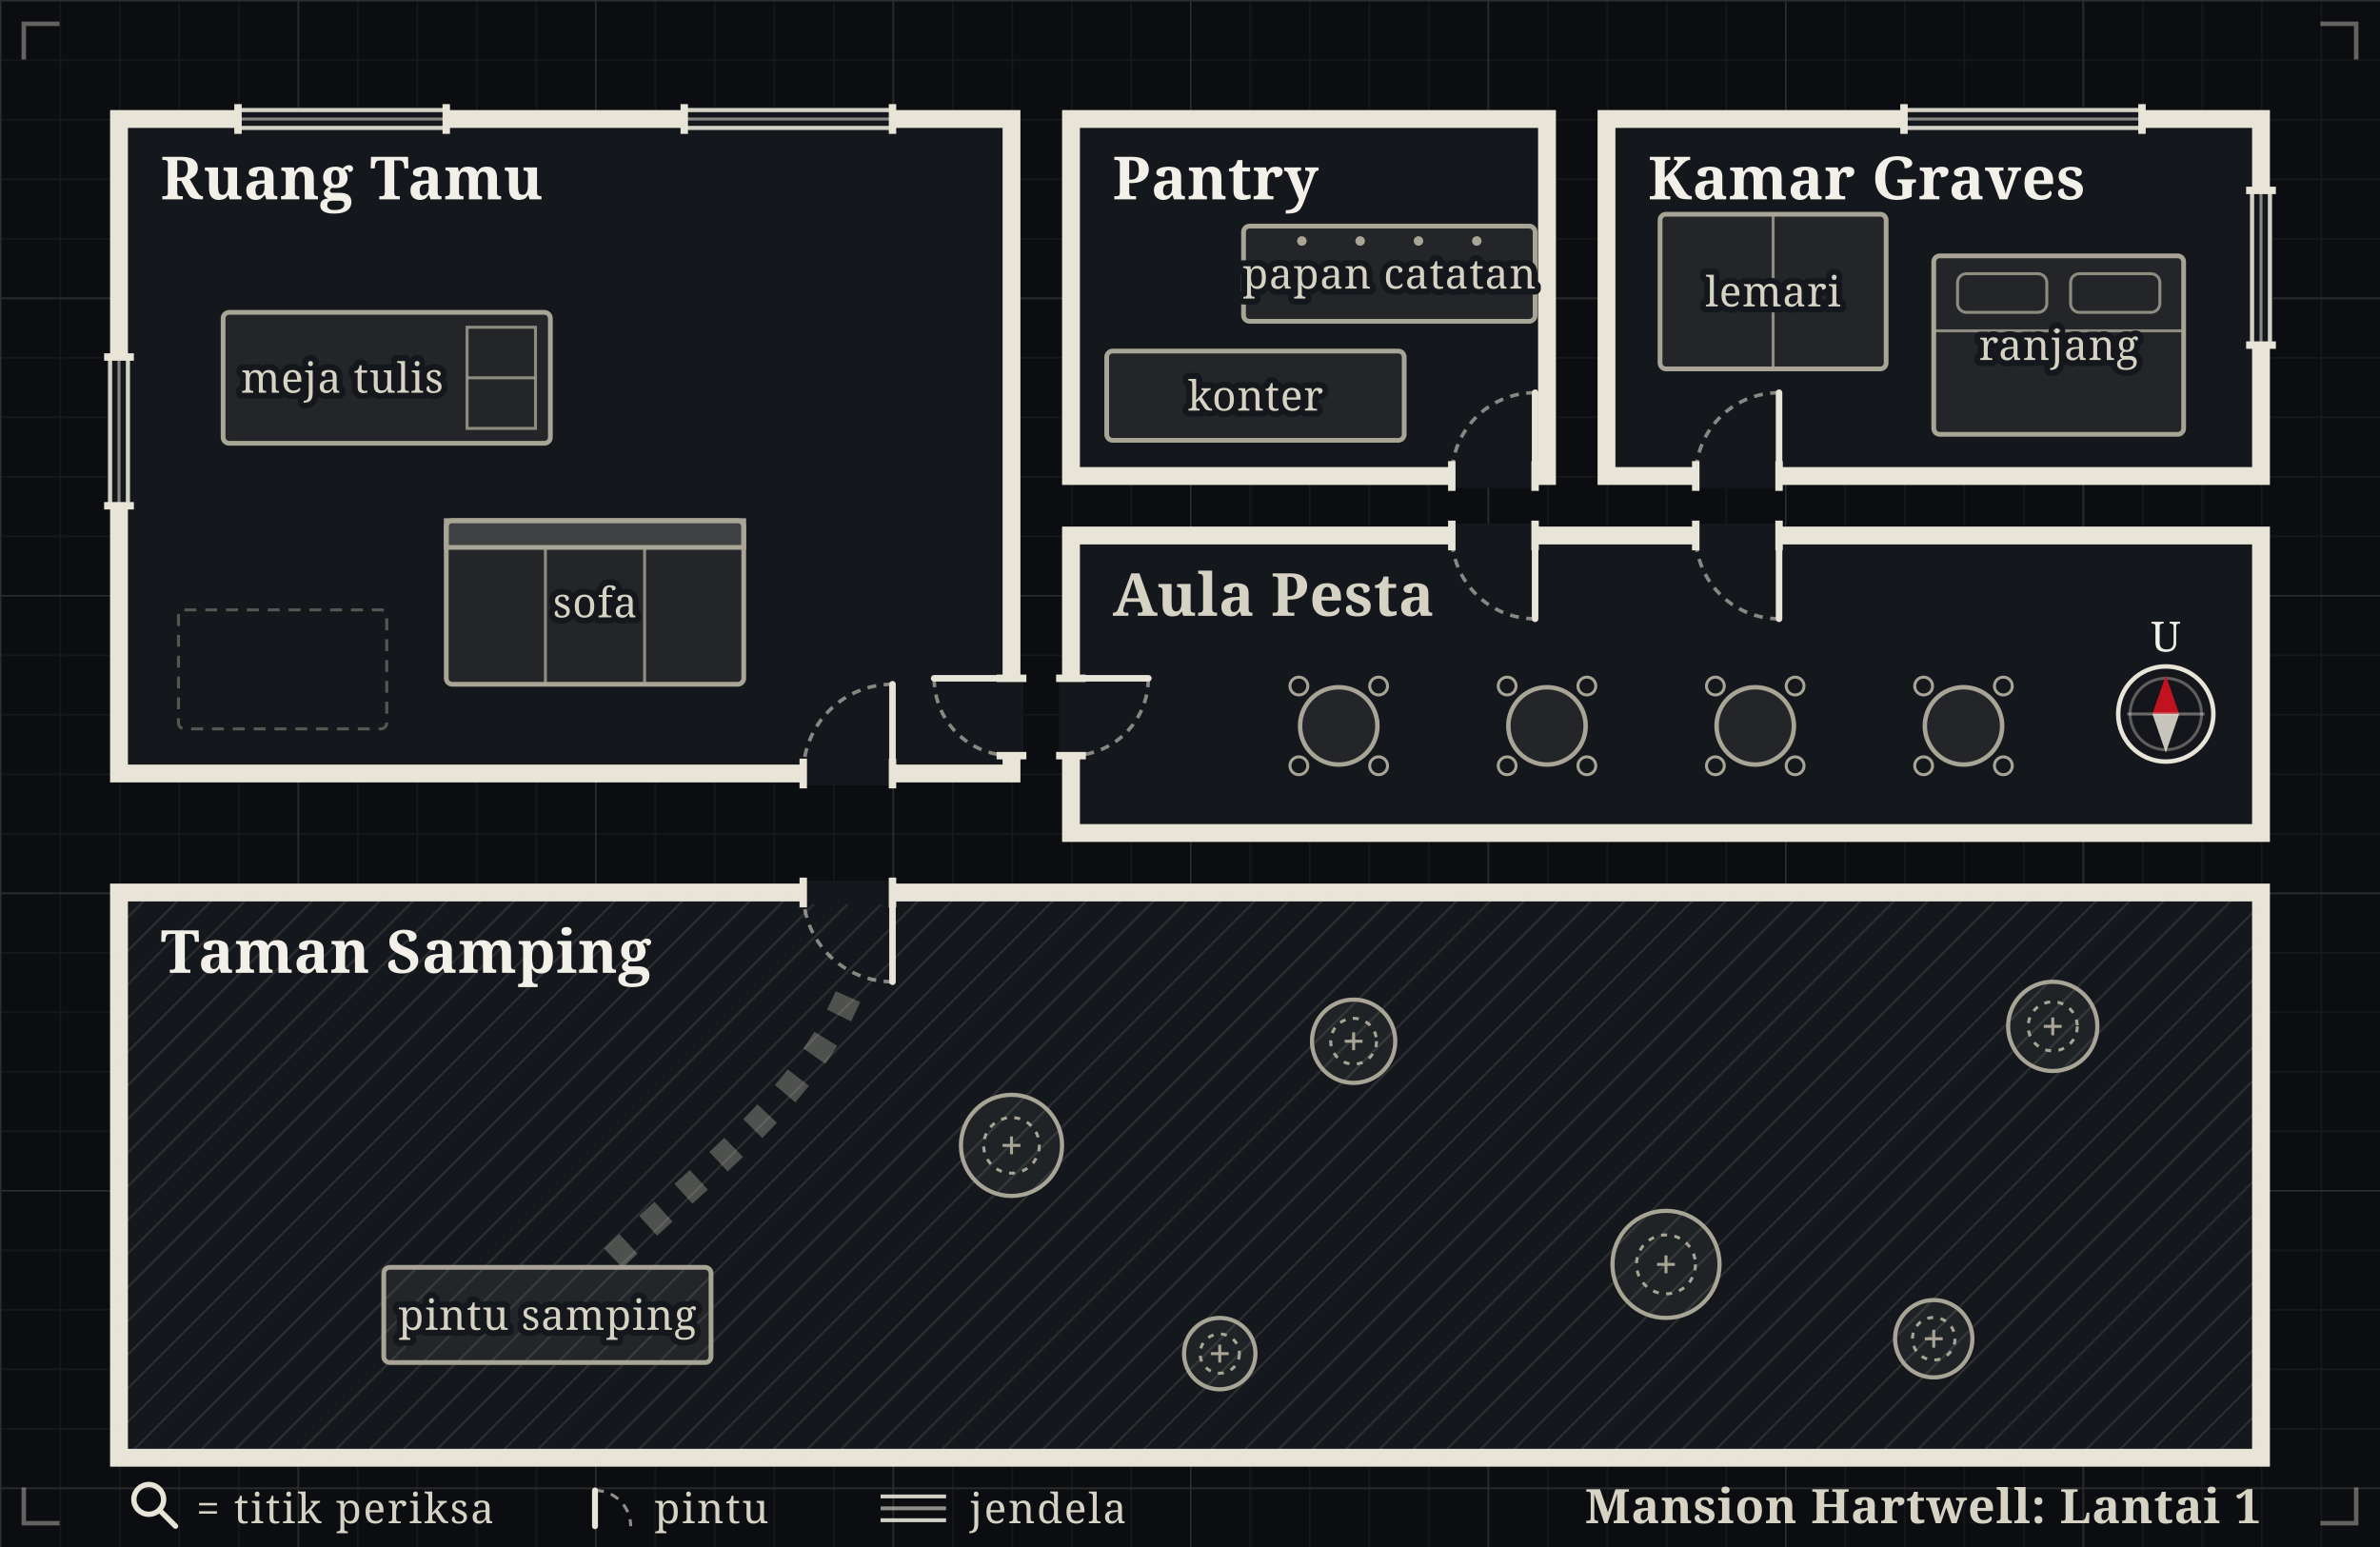
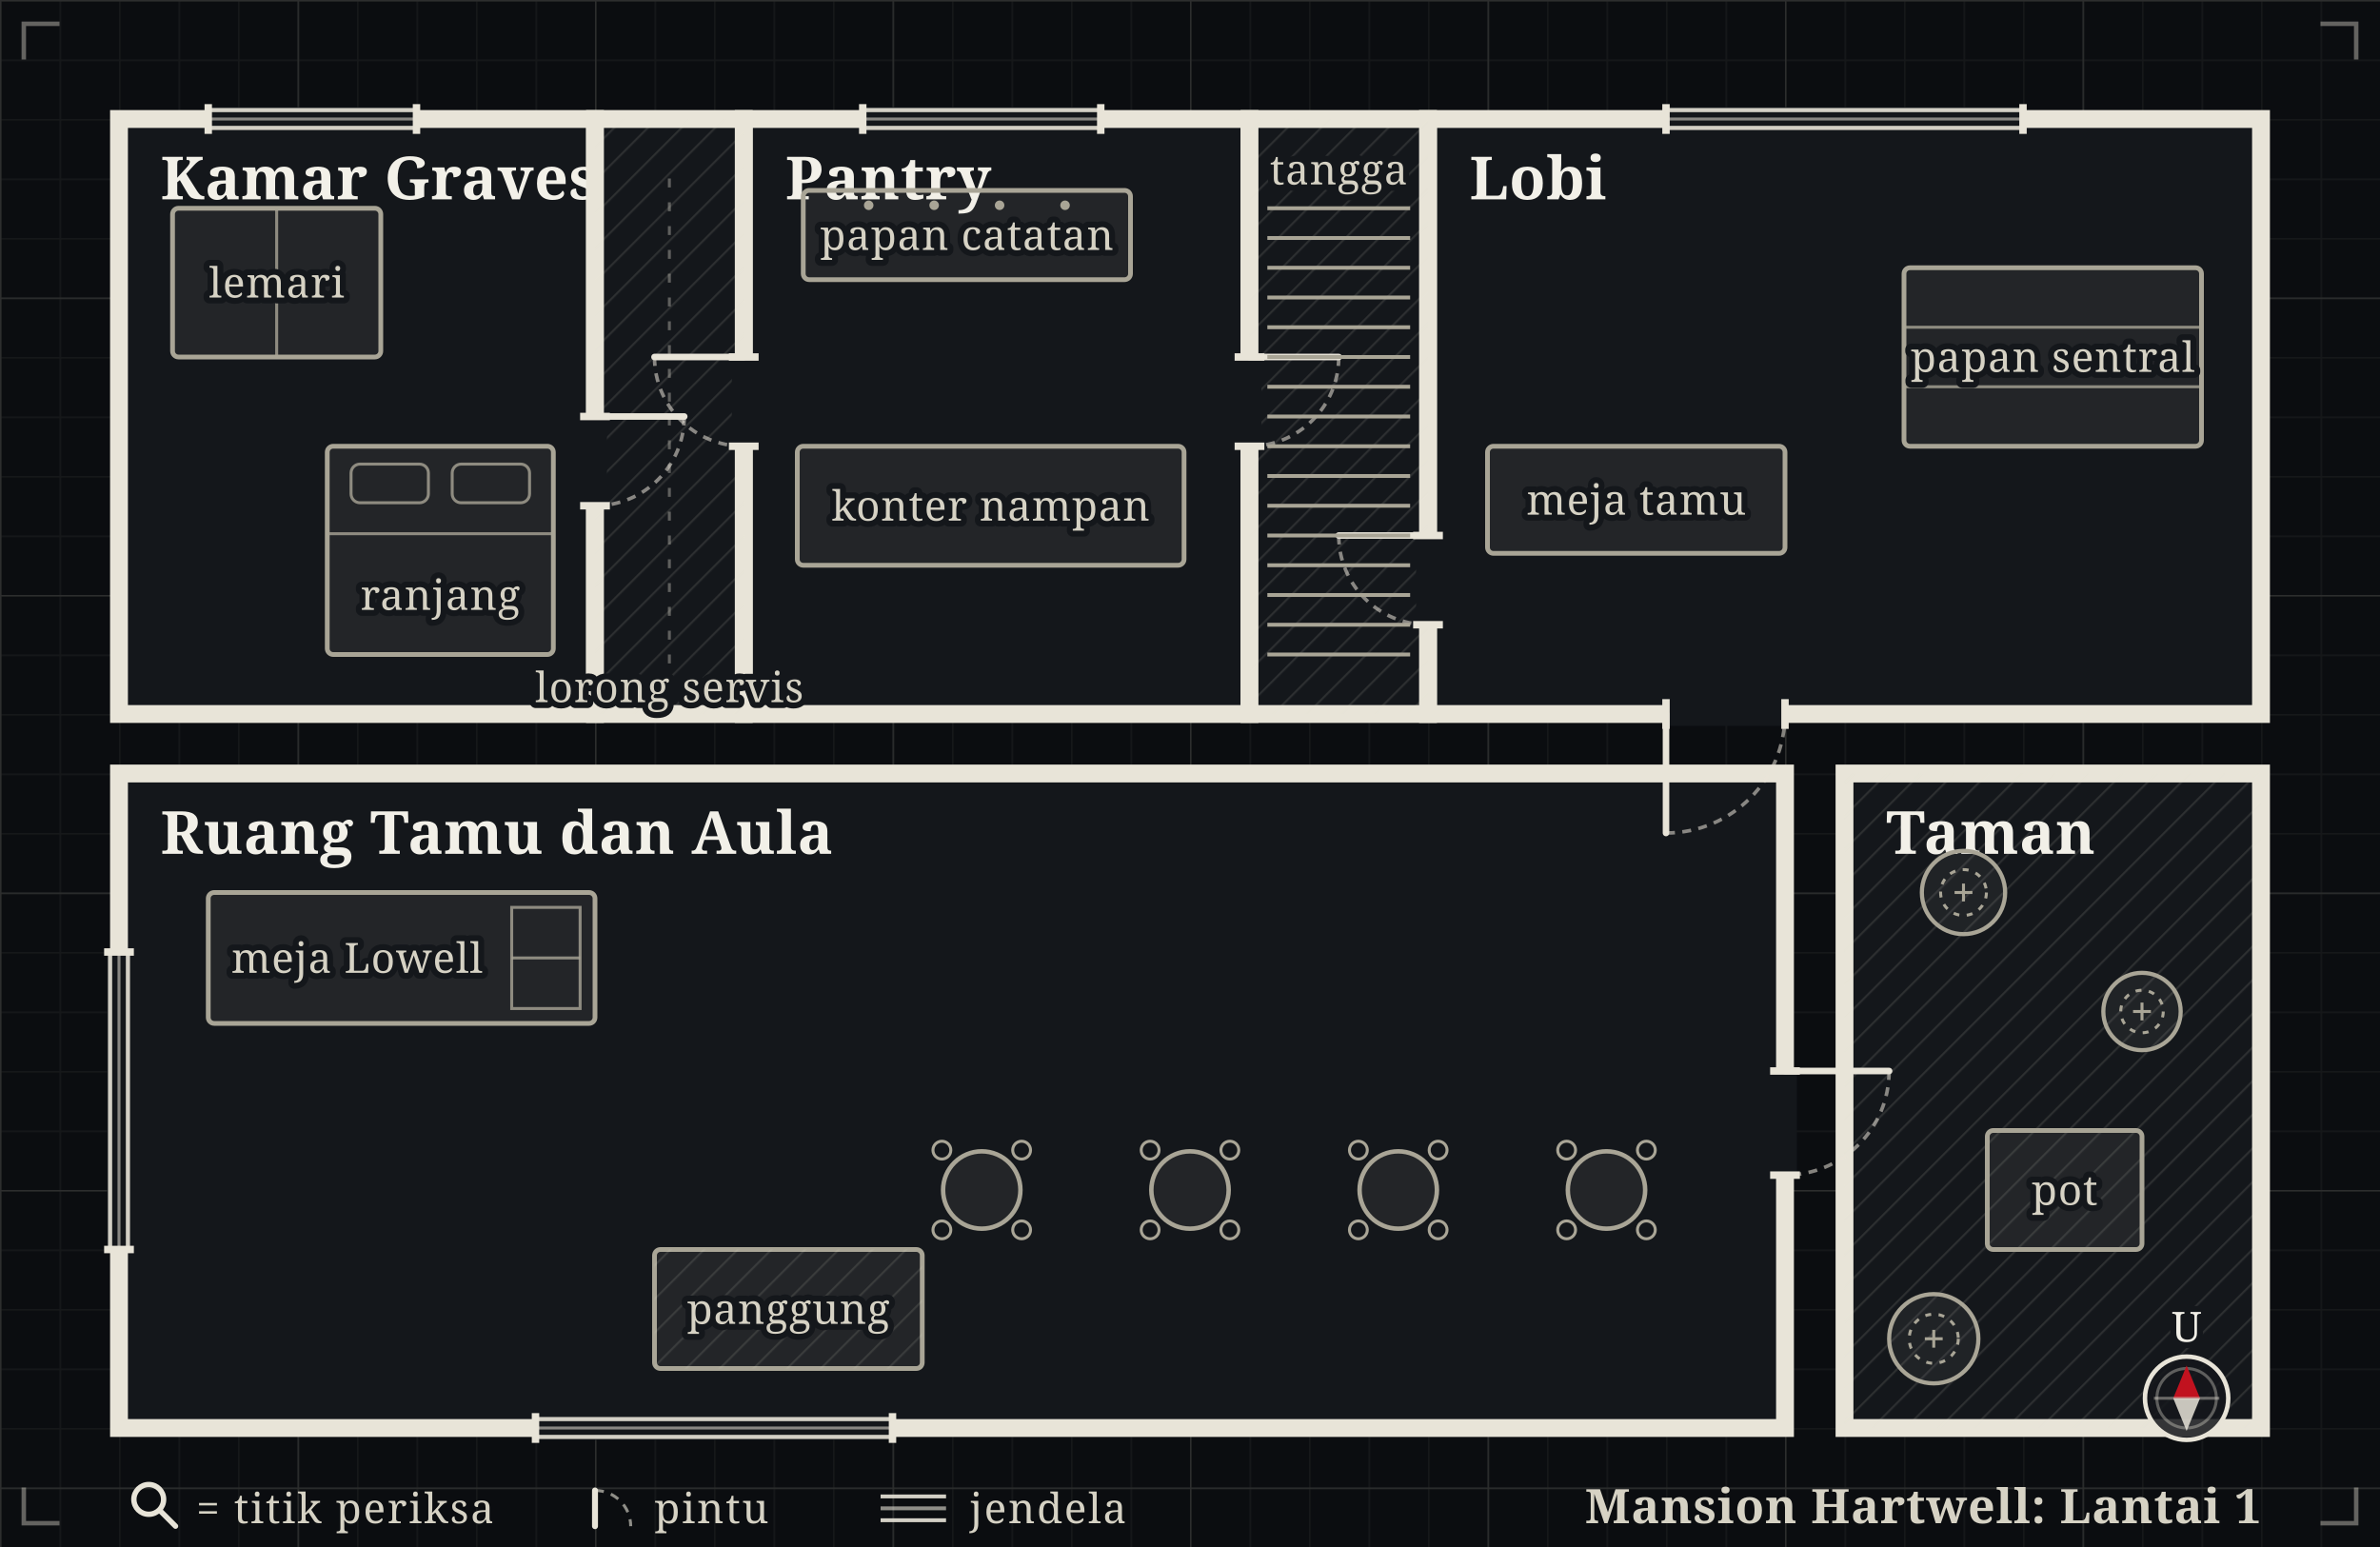
<svg xmlns="http://www.w3.org/2000/svg" viewBox="0 0 800 520" font-family="Georgia, serif">
  <defs>
    <pattern id="hw1-g1" width="20" height="20" patternUnits="userSpaceOnUse">
      <path d="M20 0H0V20" fill="none" stroke="#e8e4d8" stroke-opacity=".055" />
    </pattern>
    <pattern id="hw1-g2" width="100" height="100" patternUnits="userSpaceOnUse">
      <path d="M100 0H0V100" fill="none" stroke="#e8e4d8" stroke-opacity=".11" />
    </pattern>
    <pattern id="hw1-h" width="8" height="8" patternUnits="userSpaceOnUse" patternTransform="rotate(45)">
      <line x1="0" y1="0" x2="0" y2="8" stroke="#e8e4d8" stroke-opacity=".11" stroke-width="1.5" />
    </pattern>
  </defs>
  <rect width="800" height="520" fill="#0b0d10" />
  <rect width="800" height="520" fill="url(#hw1-g1)" />
  <rect width="800" height="520" fill="url(#hw1-g2)" />
  <path d="M20 8H8V20" fill="none" stroke="#e8e4d8" stroke-opacity=".4" stroke-width="1.5" />
  <path d="M780 8H792V20" fill="none" stroke="#e8e4d8" stroke-opacity=".4" stroke-width="1.5" />
  <path d="M20 512H8V500" fill="none" stroke="#e8e4d8" stroke-opacity=".4" stroke-width="1.5" />
  <path d="M780 512H792V500" fill="none" stroke="#e8e4d8" stroke-opacity=".4" stroke-width="1.5" />
-   <rect x="40" y="40" width="300" height="220" fill="#14171b" stroke="#e8e4d8" stroke-width="6" stroke-linejoin="miter" />
-   <text x="54" y="67" text-anchor="start" fill="#f2f0e8" style="font-family:var(--ff-heading,'Playfair Display',Georgia,serif);font-weight:700;font-size:20px;letter-spacing:0.2px;">Ruang Tamu</text>
-   <rect x="360" y="40" width="160" height="120" fill="#14171b" stroke="#e8e4d8" stroke-width="6" stroke-linejoin="miter" />
-   <text x="374" y="67" text-anchor="start" fill="#f2f0e8" style="font-family:var(--ff-heading,'Playfair Display',Georgia,serif);font-weight:700;font-size:20px;letter-spacing:0.2px;">Pantry</text>
-   <rect x="540" y="40" width="220" height="120" fill="#14171b" stroke="#e8e4d8" stroke-width="6" stroke-linejoin="miter" />
-   <text x="554" y="67" text-anchor="start" fill="#f2f0e8" style="font-family:var(--ff-heading,'Playfair Display',Georgia,serif);font-weight:700;font-size:20px;letter-spacing:0.2px;">Kamar Graves</text>
-   <rect x="40" y="300" width="720" height="190" fill="#14171b" stroke="#e8e4d8" stroke-width="6" stroke-linejoin="miter" />
-   <rect x="40" y="300" width="720" height="190" fill="url(#hw1-h)" />
-   <text x="54" y="327" text-anchor="start" fill="#f2f0e8" style="font-family:var(--ff-heading,'Playfair Display',Georgia,serif);font-weight:700;font-size:20px;letter-spacing:0.2px;">Taman Samping</text>
-   <rect x="360" y="180" width="400" height="100" fill="#14171b" stroke="#e8e4d8" stroke-width="6" stroke-linejoin="miter" />
-   <text x="374" y="207" text-anchor="start" fill="#d6d2c4" style="font-family:var(--ff-heading,'Playfair Display',Georgia,serif);font-weight:700;font-size:20px;letter-spacing:0.2px;">Aula Pesta</text>
-   <rect x="80" y="36" width="70" height="8" fill="#14171b" />
-   <path d="M80 37H150" stroke="#e8e4d8" stroke-width="1.4" stroke-opacity="0.9" />
-   <path d="M80 40H150" stroke="#e8e4d8" stroke-width="1" stroke-opacity="0.55" />
-   <path d="M80 43H150" stroke="#e8e4d8" stroke-width="1.4" stroke-opacity="0.9" />
-   <path d="M80 35V45M150 35V45" stroke="#e8e4d8" stroke-width="2.5" />
-   <rect x="230" y="36" width="70" height="8" fill="#14171b" />
-   <path d="M230 37H300" stroke="#e8e4d8" stroke-width="1.4" stroke-opacity="0.9" />
-   <path d="M230 40H300" stroke="#e8e4d8" stroke-width="1" stroke-opacity="0.55" />
-   <path d="M230 43H300" stroke="#e8e4d8" stroke-width="1.4" stroke-opacity="0.9" />
-   <path d="M230 35V45M300 35V45" stroke="#e8e4d8" stroke-width="2.5" />
-   <rect x="36" y="120" width="8" height="50" fill="#14171b" />
-   <path d="M37 120V170" stroke="#e8e4d8" stroke-width="1.4" stroke-opacity="0.9" />
-   <path d="M40 120V170" stroke="#e8e4d8" stroke-width="1" stroke-opacity="0.55" />
-   <path d="M43 120V170" stroke="#e8e4d8" stroke-width="1.4" stroke-opacity="0.9" />
-   <path d="M35 120H45M35 170H45" stroke="#e8e4d8" stroke-width="2.5" />
-   <rect x="756" y="64" width="8" height="52" fill="#14171b" />
-   <path d="M757 64V116" stroke="#e8e4d8" stroke-width="1.4" stroke-opacity="0.9" />
-   <path d="M760 64V116" stroke="#e8e4d8" stroke-width="1" stroke-opacity="0.55" />
-   <path d="M763 64V116" stroke="#e8e4d8" stroke-width="1.4" stroke-opacity="0.9" />
-   <path d="M755 64H765M755 116H765" stroke="#e8e4d8" stroke-width="2.5" />
-   <rect x="640" y="36" width="80" height="8" fill="#14171b" />
-   <path d="M640 37H720" stroke="#e8e4d8" stroke-width="1.4" stroke-opacity="0.9" />
-   <path d="M640 40H720" stroke="#e8e4d8" stroke-width="1" stroke-opacity="0.55" />
-   <path d="M640 43H720" stroke="#e8e4d8" stroke-width="1.4" stroke-opacity="0.9" />
-   <path d="M640 35V45M720 35V45" stroke="#e8e4d8" stroke-width="2.5" />
-   <rect x="336" y="228" width="8" height="26" fill="#14171b" />
-   <path d="M314 228A26 26 0 0 0 340 254" fill="none" stroke="#e8e4d8" stroke-opacity=".55" stroke-width="1.2" stroke-dasharray="3 2.5" />
-   <path d="M340 228L314 228" stroke="#e8e4d8" stroke-width="2.2" stroke-linecap="round" />
-   <path d="M335 228H345M335 254H345" stroke="#e8e4d8" stroke-width="2.5" />
-   <rect x="356" y="228" width="8" height="26" fill="#14171b" />
-   <path d="M386 228A26 26 0 0 1 360 254" fill="none" stroke="#e8e4d8" stroke-opacity=".55" stroke-width="1.2" stroke-dasharray="3 2.5" />
-   <path d="M360 228L386 228" stroke="#e8e4d8" stroke-width="2.2" stroke-linecap="round" />
-   <path d="M355 228H365M355 254H365" stroke="#e8e4d8" stroke-width="2.5" />
-   <rect x="270" y="256" width="30" height="8" fill="#14171b" />
-   <path d="M300 230A30 30 0 0 0 270 260" fill="none" stroke="#e8e4d8" stroke-opacity=".55" stroke-width="1.2" stroke-dasharray="3 2.5" />
-   <path d="M300 260L300 230" stroke="#e8e4d8" stroke-width="2.2" stroke-linecap="round" />
-   <path d="M300 255V265M270 255V265" stroke="#e8e4d8" stroke-width="2.5" />
-   <rect x="270" y="296" width="30" height="8" fill="#14171b" />
-   <path d="M300 330A30 30 0 0 1 270 300" fill="none" stroke="#e8e4d8" stroke-opacity=".55" stroke-width="1.2" stroke-dasharray="3 2.5" />
-   <path d="M300 300L300 330" stroke="#e8e4d8" stroke-width="2.2" stroke-linecap="round" />
-   <path d="M300 295V305M270 295V305" stroke="#e8e4d8" stroke-width="2.5" />
-   <rect x="488" y="156" width="28" height="8" fill="#14171b" />
-   <path d="M516 132A28 28 0 0 0 488 160" fill="none" stroke="#e8e4d8" stroke-opacity=".55" stroke-width="1.2" stroke-dasharray="3 2.5" />
-   <path d="M516 160L516 132" stroke="#e8e4d8" stroke-width="2.2" stroke-linecap="round" />
-   <path d="M516 155V165M488 155V165" stroke="#e8e4d8" stroke-width="2.5" />
-   <rect x="488" y="176" width="28" height="8" fill="#14171b" />
-   <path d="M516 208A28 28 0 0 1 488 180" fill="none" stroke="#e8e4d8" stroke-opacity=".55" stroke-width="1.2" stroke-dasharray="3 2.5" />
-   <path d="M516 180L516 208" stroke="#e8e4d8" stroke-width="2.2" stroke-linecap="round" />
-   <path d="M516 175V185M488 175V185" stroke="#e8e4d8" stroke-width="2.5" />
-   <rect x="570" y="156" width="28" height="8" fill="#14171b" />
-   <path d="M598 132A28 28 0 0 0 570 160" fill="none" stroke="#e8e4d8" stroke-opacity=".55" stroke-width="1.2" stroke-dasharray="3 2.5" />
-   <path d="M598 160L598 132" stroke="#e8e4d8" stroke-width="2.2" stroke-linecap="round" />
-   <path d="M598 155V165M570 155V165" stroke="#e8e4d8" stroke-width="2.5" />
-   <rect x="570" y="176" width="28" height="8" fill="#14171b" />
-   <path d="M598 208A28 28 0 0 1 570 180" fill="none" stroke="#e8e4d8" stroke-opacity=".55" stroke-width="1.2" stroke-dasharray="3 2.5" />
-   <path d="M598 180L598 208" stroke="#e8e4d8" stroke-width="2.2" stroke-linecap="round" />
-   <path d="M598 175V185M570 175V185" stroke="#e8e4d8" stroke-width="2.5" />
-   <rect x="75" y="105" width="110" height="44" rx="2" fill="#e8e4d8" fill-opacity=".07" stroke="#a9a596" stroke-width="1.6" />
-   <rect x="157" y="110" width="23" height="34" stroke="#a9a596" stroke-width="1" stroke-opacity=".8" fill="none" />
-   <path d="M157 127.0H180" stroke="#a9a596" stroke-width="1" stroke-opacity=".8" fill="none" />
-   <text x="115" y="132" text-anchor="middle" fill="#14171b" stroke="#14171b" stroke-width="4" stroke-linejoin="round" style="font-family:var(--ff-label,'Oswald','Arial Narrow',sans-serif);font-weight:500;font-size:14px;letter-spacing:0.3px;">meja tulis</text>
-   <text x="115" y="132" text-anchor="middle" fill="#d6d2c4" style="font-family:var(--ff-label,'Oswald','Arial Narrow',sans-serif);font-weight:500;font-size:14px;letter-spacing:0.3px;">meja tulis</text>
-   <rect x="150" y="175" width="100" height="55" rx="2" fill="#e8e4d8" fill-opacity=".07" stroke="#a9a596" stroke-width="1.6" />
-   <rect x="150" y="175" width="100" height="9" fill="#e8e4d8" fill-opacity=".14" stroke="#a9a596" stroke-width="1.6" />
-   <path d="M183.333 184V230" stroke="#a9a596" stroke-width="1" stroke-opacity=".8" fill="none" />
-   <path d="M216.667 184V230" stroke="#a9a596" stroke-width="1" stroke-opacity=".8" fill="none" />
-   <text x="200" y="207.5" text-anchor="middle" fill="#14171b" stroke="#14171b" stroke-width="4" stroke-linejoin="round" style="font-family:var(--ff-label,'Oswald','Arial Narrow',sans-serif);font-weight:500;font-size:14px;letter-spacing:0.3px;">sofa</text>
-   <text x="200" y="207.5" text-anchor="middle" fill="#d6d2c4" style="font-family:var(--ff-label,'Oswald','Arial Narrow',sans-serif);font-weight:500;font-size:14px;letter-spacing:0.3px;">sofa</text>
-   <rect x="60" y="205" width="70" height="40" rx="2" fill="none" stroke="#a9a596" stroke-opacity=".45" stroke-dasharray="4 3" />
-   <rect x="418" y="76" width="98" height="32" rx="2" fill="#e8e4d8" fill-opacity=".07" stroke="#a9a596" stroke-width="1.6" />
-   <circle cx="437.6" cy="81" r="1.6" fill="#a9a596" />
-   <circle cx="457.2" cy="81" r="1.6" fill="#a9a596" />
-   <circle cx="476.8" cy="81" r="1.6" fill="#a9a596" />
-   <circle cx="496.4" cy="81" r="1.6" fill="#a9a596" />
-   <text x="467" y="97" text-anchor="middle" fill="#14171b" stroke="#14171b" stroke-width="4" stroke-linejoin="round" style="font-family:var(--ff-label,'Oswald','Arial Narrow',sans-serif);font-weight:500;font-size:14px;letter-spacing:0.3px;">papan catatan</text>
-   <text x="467" y="97" text-anchor="middle" fill="#d6d2c4" style="font-family:var(--ff-label,'Oswald','Arial Narrow',sans-serif);font-weight:500;font-size:14px;letter-spacing:0.3px;">papan catatan</text>
-   <rect x="372" y="118" width="100" height="30" rx="2" fill="#e8e4d8" fill-opacity=".07" stroke="#a9a596" stroke-width="1.6" />
-   <text x="422" y="138" text-anchor="middle" fill="#14171b" stroke="#14171b" stroke-width="4" stroke-linejoin="round" style="font-family:var(--ff-label,'Oswald','Arial Narrow',sans-serif);font-weight:500;font-size:14px;letter-spacing:0.3px;">konter</text>
-   <text x="422" y="138" text-anchor="middle" fill="#d6d2c4" style="font-family:var(--ff-label,'Oswald','Arial Narrow',sans-serif);font-weight:500;font-size:14px;letter-spacing:0.3px;">konter</text>
-   <rect x="558" y="72" width="76" height="52" rx="2" fill="#e8e4d8" fill-opacity=".07" stroke="#a9a596" stroke-width="1.6" />
-   <path d="M596 72V124" stroke="#a9a596" stroke-width="1" stroke-opacity=".8" fill="none" />
-   <circle cx="591" cy="98" r="1.6" fill="#a9a596" />
-   <circle cx="601" cy="98" r="1.6" fill="#a9a596" />
-   <text x="596" y="103" text-anchor="middle" fill="#14171b" stroke="#14171b" stroke-width="4" stroke-linejoin="round" style="font-family:var(--ff-label,'Oswald','Arial Narrow',sans-serif);font-weight:500;font-size:14px;letter-spacing:0.3px;">lemari</text>
-   <text x="596" y="103" text-anchor="middle" fill="#d6d2c4" style="font-family:var(--ff-label,'Oswald','Arial Narrow',sans-serif);font-weight:500;font-size:14px;letter-spacing:0.3px;">lemari</text>
-   <rect x="650" y="86" width="84" height="60" rx="2" fill="#e8e4d8" fill-opacity=".07" stroke="#a9a596" stroke-width="1.6" />
-   <rect x="658" y="92" width="30" height="13" rx="3" stroke="#a9a596" stroke-width="1" stroke-opacity=".8" fill="none" />
-   <rect x="696" y="92" width="30" height="13" rx="3" stroke="#a9a596" stroke-width="1" stroke-opacity=".8" fill="none" />
-   <path d="M650 111.2H734" stroke="#a9a596" stroke-width="1" stroke-opacity=".8" fill="none" />
-   <text x="692" y="121" text-anchor="middle" fill="#14171b" stroke="#14171b" stroke-width="4" stroke-linejoin="round" style="font-family:var(--ff-label,'Oswald','Arial Narrow',sans-serif);font-weight:500;font-size:14px;letter-spacing:0.3px;">ranjang</text>
-   <text x="692" y="121" text-anchor="middle" fill="#d6d2c4" style="font-family:var(--ff-label,'Oswald','Arial Narrow',sans-serif);font-weight:500;font-size:14px;letter-spacing:0.3px;">ranjang</text>
-   <circle cx="450" cy="244" r="13" fill="#e8e4d8" fill-opacity=".07" stroke="#a9a596" stroke-width="1.5" />
-   <circle cx="463.4" cy="257.4" r="3" fill="none" stroke="#a9a596" stroke-width="1" />
-   <circle cx="436.6" cy="257.4" r="3" fill="none" stroke="#a9a596" stroke-width="1" />
-   <circle cx="436.6" cy="230.6" r="3" fill="none" stroke="#a9a596" stroke-width="1" />
-   <circle cx="463.4" cy="230.6" r="3" fill="none" stroke="#a9a596" stroke-width="1" />
-   <circle cx="520" cy="244" r="13" fill="#e8e4d8" fill-opacity=".07" stroke="#a9a596" stroke-width="1.5" />
-   <circle cx="533.4" cy="257.4" r="3" fill="none" stroke="#a9a596" stroke-width="1" />
-   <circle cx="506.6" cy="257.4" r="3" fill="none" stroke="#a9a596" stroke-width="1" />
-   <circle cx="506.6" cy="230.6" r="3" fill="none" stroke="#a9a596" stroke-width="1" />
-   <circle cx="533.4" cy="230.6" r="3" fill="none" stroke="#a9a596" stroke-width="1" />
-   <circle cx="590" cy="244" r="13" fill="#e8e4d8" fill-opacity=".07" stroke="#a9a596" stroke-width="1.5" />
-   <circle cx="603.4" cy="257.4" r="3" fill="none" stroke="#a9a596" stroke-width="1" />
-   <circle cx="576.6" cy="257.4" r="3" fill="none" stroke="#a9a596" stroke-width="1" />
-   <circle cx="576.6" cy="230.6" r="3" fill="none" stroke="#a9a596" stroke-width="1" />
-   <circle cx="603.4" cy="230.6" r="3" fill="none" stroke="#a9a596" stroke-width="1" />
-   <circle cx="660" cy="244" r="13" fill="#e8e4d8" fill-opacity=".07" stroke="#a9a596" stroke-width="1.5" />
-   <circle cx="673.4" cy="257.4" r="3" fill="none" stroke="#a9a596" stroke-width="1" />
-   <circle cx="646.6" cy="257.4" r="3" fill="none" stroke="#a9a596" stroke-width="1" />
-   <circle cx="646.6" cy="230.6" r="3" fill="none" stroke="#a9a596" stroke-width="1" />
-   <circle cx="673.4" cy="230.6" r="3" fill="none" stroke="#a9a596" stroke-width="1" />
-   <circle cx="728" cy="240" r="16" fill="#14171b" fill-opacity=".85" stroke="#e8e4d8" stroke-width="1.5" />
-   <circle cx="728" cy="240" r="12" fill="none" stroke="#e8e4d8" stroke-opacity=".35" />
-   <path d="M728 227L732.5 240L723.5 240Z" fill="#c1121f" />
-   <path d="M728 253L732.5 240L723.5 240Z" fill="#e8e4d8" fill-opacity=".85" />
-   <path d="M715 240H741" stroke="#e8e4d8" stroke-opacity=".4" />
-   <text x="728" y="219" text-anchor="middle" fill="#14171b" stroke="#14171b" stroke-width="4" stroke-linejoin="round" style="font-family:var(--ff-label,'Oswald','Arial Narrow',sans-serif);font-weight:500;font-size:14px;letter-spacing:1px;">U</text>
-   <text x="728" y="219" text-anchor="middle" fill="#f2f0e8" style="font-family:var(--ff-label,'Oswald','Arial Narrow',sans-serif);font-weight:500;font-size:14px;letter-spacing:1px;">U</text>
-   <path d="M285 335C270 370 235 395 205 424" fill="none" stroke="#e8e4d8" stroke-opacity=".28" stroke-width="9" stroke-dasharray="7 9" />
-   <circle cx="340" cy="385" r="17" fill="#e8e4d8" fill-opacity=".06" stroke="#a9a596" stroke-width="1.4" />
-   <circle cx="340" cy="385" r="9.35" fill="none" stroke="#a9a596" stroke-width="1" stroke-dasharray="2 2.5" />
-   <path d="M337 385H343M340 382V388" stroke="#a9a596" stroke-width="1" />
-   <circle cx="455" cy="350" r="14" fill="#e8e4d8" fill-opacity=".06" stroke="#a9a596" stroke-width="1.4" />
-   <circle cx="455" cy="350" r="7.7" fill="none" stroke="#a9a596" stroke-width="1" stroke-dasharray="2 2.5" />
-   <path d="M452 350H458M455 347V353" stroke="#a9a596" stroke-width="1" />
-   <circle cx="560" cy="425" r="18" fill="#e8e4d8" fill-opacity=".06" stroke="#a9a596" stroke-width="1.4" />
-   <circle cx="560" cy="425" r="9.9" fill="none" stroke="#a9a596" stroke-width="1" stroke-dasharray="2 2.5" />
-   <path d="M557 425H563M560 422V428" stroke="#a9a596" stroke-width="1" />
-   <circle cx="690" cy="345" r="15" fill="#e8e4d8" fill-opacity=".06" stroke="#a9a596" stroke-width="1.4" />
-   <circle cx="690" cy="345" r="8.25" fill="none" stroke="#a9a596" stroke-width="1" stroke-dasharray="2 2.5" />
-   <path d="M687 345H693M690 342V348" stroke="#a9a596" stroke-width="1" />
-   <circle cx="650" cy="450" r="13" fill="#e8e4d8" fill-opacity=".06" stroke="#a9a596" stroke-width="1.4" />
-   <circle cx="650" cy="450" r="7.15" fill="none" stroke="#a9a596" stroke-width="1" stroke-dasharray="2 2.5" />
+   <rect x="40" y="40" width="160" height="200" fill="#14171b" stroke="#e8e4d8" stroke-width="6" stroke-linejoin="miter" />
+   <text x="54" y="67" text-anchor="start" fill="#f2f0e8" style="font-family:var(--ff-heading,'Playfair Display',Georgia,serif);font-weight:700;font-size:20px;letter-spacing:0.2px;">Kamar Graves</text>
+   <rect x="250" y="40" width="170" height="200" fill="#14171b" stroke="#e8e4d8" stroke-width="6" stroke-linejoin="miter" />
+   <text x="264" y="67" text-anchor="start" fill="#f2f0e8" style="font-family:var(--ff-heading,'Playfair Display',Georgia,serif);font-weight:700;font-size:20px;letter-spacing:0.2px;">Pantry</text>
+   <rect x="480" y="40" width="280" height="200" fill="#14171b" stroke="#e8e4d8" stroke-width="6" stroke-linejoin="miter" />
+   <text x="494" y="67" text-anchor="start" fill="#f2f0e8" style="font-family:var(--ff-heading,'Playfair Display',Georgia,serif);font-weight:700;font-size:20px;letter-spacing:0.2px;">Lobi</text>
+   <rect x="40" y="260" width="560" height="220" fill="#14171b" stroke="#e8e4d8" stroke-width="6" stroke-linejoin="miter" />
+   <text x="54" y="287" text-anchor="start" fill="#f2f0e8" style="font-family:var(--ff-heading,'Playfair Display',Georgia,serif);font-weight:700;font-size:20px;letter-spacing:0.2px;">Ruang Tamu dan Aula</text>
+   <rect x="620" y="260" width="140" height="220" fill="#14171b" stroke="#e8e4d8" stroke-width="6" stroke-linejoin="miter" />
+   <rect x="620" y="260" width="140" height="220" fill="url(#hw1-h)" />
+   <text x="634" y="287" text-anchor="start" fill="#f2f0e8" style="font-family:var(--ff-heading,'Playfair Display',Georgia,serif);font-weight:700;font-size:20px;letter-spacing:0.2px;">Taman</text>
+   <rect x="200" y="40" width="50" height="200" fill="#14171b" stroke="#e8e4d8" stroke-width="6" stroke-linejoin="miter" />
+   <rect x="200" y="40" width="50" height="200" fill="url(#hw1-h)" />
+   <text x="214" y="67" text-anchor="start" fill="#d6d2c4" style="font-family:var(--ff-heading,'Playfair Display',Georgia,serif);font-weight:700;font-size:20px;letter-spacing:0.2px;" />
+   <rect x="420" y="40" width="60" height="200" fill="#14171b" stroke="#e8e4d8" stroke-width="6" stroke-linejoin="miter" />
+   <rect x="420" y="40" width="60" height="200" fill="url(#hw1-h)" />
+   <text x="434" y="67" text-anchor="start" fill="#d6d2c4" style="font-family:var(--ff-heading,'Playfair Display',Georgia,serif);font-weight:700;font-size:20px;letter-spacing:0.2px;" />
+   <rect x="70" y="36" width="70" height="8" fill="#14171b" />
+   <path d="M70 37H140" stroke="#e8e4d8" stroke-width="1.4" stroke-opacity="0.9" />
+   <path d="M70 40H140" stroke="#e8e4d8" stroke-width="1" stroke-opacity="0.55" />
+   <path d="M70 43H140" stroke="#e8e4d8" stroke-width="1.4" stroke-opacity="0.9" />
+   <path d="M70 35V45M140 35V45" stroke="#e8e4d8" stroke-width="2.5" />
+   <rect x="290" y="36" width="80" height="8" fill="#14171b" />
+   <path d="M290 37H370" stroke="#e8e4d8" stroke-width="1.4" stroke-opacity="0.9" />
+   <path d="M290 40H370" stroke="#e8e4d8" stroke-width="1" stroke-opacity="0.55" />
+   <path d="M290 43H370" stroke="#e8e4d8" stroke-width="1.4" stroke-opacity="0.9" />
+   <path d="M290 35V45M370 35V45" stroke="#e8e4d8" stroke-width="2.5" />
+   <rect x="560" y="36" width="120" height="8" fill="#14171b" />
+   <path d="M560 37H680" stroke="#e8e4d8" stroke-width="1.4" stroke-opacity="0.9" />
+   <path d="M560 40H680" stroke="#e8e4d8" stroke-width="1" stroke-opacity="0.55" />
+   <path d="M560 43H680" stroke="#e8e4d8" stroke-width="1.4" stroke-opacity="0.9" />
+   <path d="M560 35V45M680 35V45" stroke="#e8e4d8" stroke-width="2.5" />
+   <rect x="36" y="320" width="8" height="100" fill="#14171b" />
+   <path d="M37 320V420" stroke="#e8e4d8" stroke-width="1.4" stroke-opacity="0.9" />
+   <path d="M40 320V420" stroke="#e8e4d8" stroke-width="1" stroke-opacity="0.55" />
+   <path d="M43 320V420" stroke="#e8e4d8" stroke-width="1.4" stroke-opacity="0.9" />
+   <path d="M35 320H45M35 420H45" stroke="#e8e4d8" stroke-width="2.5" />
+   <rect x="180" y="476" width="120" height="8" fill="#14171b" />
+   <path d="M180 477H300" stroke="#e8e4d8" stroke-width="1.4" stroke-opacity="0.9" />
+   <path d="M180 480H300" stroke="#e8e4d8" stroke-width="1" stroke-opacity="0.55" />
+   <path d="M180 483H300" stroke="#e8e4d8" stroke-width="1.4" stroke-opacity="0.9" />
+   <path d="M180 475V485M300 475V485" stroke="#e8e4d8" stroke-width="2.5" />
+   <rect x="196" y="140" width="8" height="30" fill="#14171b" />
+   <path d="M230 140A30 30 0 0 1 200 170" fill="none" stroke="#e8e4d8" stroke-opacity=".55" stroke-width="1.2" stroke-dasharray="3 2.5" />
+   <path d="M200 140L230 140" stroke="#e8e4d8" stroke-width="2.2" stroke-linecap="round" />
+   <path d="M195 140H205M195 170H205" stroke="#e8e4d8" stroke-width="2.5" />
+   <rect x="246" y="120" width="8" height="30" fill="#14171b" />
+   <path d="M220 120A30 30 0 0 0 250 150" fill="none" stroke="#e8e4d8" stroke-opacity=".55" stroke-width="1.2" stroke-dasharray="3 2.5" />
+   <path d="M250 120L220 120" stroke="#e8e4d8" stroke-width="2.2" stroke-linecap="round" />
+   <path d="M245 120H255M245 150H255" stroke="#e8e4d8" stroke-width="2.5" />
+   <rect x="416" y="120" width="8" height="30" fill="#14171b" />
+   <path d="M450 120A30 30 0 0 1 420 150" fill="none" stroke="#e8e4d8" stroke-opacity=".55" stroke-width="1.2" stroke-dasharray="3 2.5" />
+   <path d="M420 120L450 120" stroke="#e8e4d8" stroke-width="2.2" stroke-linecap="round" />
+   <path d="M415 120H425M415 150H425" stroke="#e8e4d8" stroke-width="2.5" />
+   <rect x="476" y="180" width="8" height="30" fill="#14171b" />
+   <path d="M450 180A30 30 0 0 0 480 210" fill="none" stroke="#e8e4d8" stroke-opacity=".55" stroke-width="1.2" stroke-dasharray="3 2.5" />
+   <path d="M480 180L450 180" stroke="#e8e4d8" stroke-width="2.2" stroke-linecap="round" />
+   <path d="M475 180H485M475 210H485" stroke="#e8e4d8" stroke-width="2.5" />
+   <rect x="560" y="236" width="40" height="8" fill="#14171b" />
+   <path d="M560 280A40 40 0 0 0 600 240" fill="none" stroke="#e8e4d8" stroke-opacity=".55" stroke-width="1.2" stroke-dasharray="3 2.5" />
+   <path d="M560 240L560 280" stroke="#e8e4d8" stroke-width="2.2" stroke-linecap="round" />
+   <path d="M560 235V245M600 235V245" stroke="#e8e4d8" stroke-width="2.5" />
+   <rect x="596" y="360" width="8" height="35" fill="#14171b" />
+   <path d="M635 360A35 35 0 0 1 600 395" fill="none" stroke="#e8e4d8" stroke-opacity=".55" stroke-width="1.2" stroke-dasharray="3 2.5" />
+   <path d="M600 360L635 360" stroke="#e8e4d8" stroke-width="2.2" stroke-linecap="round" />
+   <path d="M595 360H605M595 395H605" stroke="#e8e4d8" stroke-width="2.5" />
+   <path d="M225 60V230" stroke="#e8e4d8" stroke-opacity=".35" stroke-dasharray="3 5" />
+   <text x="225" y="236" text-anchor="middle" fill="#14171b" stroke="#14171b" stroke-width="4" stroke-linejoin="round" style="font-family:var(--ff-label,'Oswald','Arial Narrow',sans-serif);font-weight:500;font-size:14px;letter-spacing:0.3px;">lorong servis</text>
+   <text x="225" y="236" text-anchor="middle" fill="#d6d2c4" style="font-family:var(--ff-label,'Oswald','Arial Narrow',sans-serif);font-weight:500;font-size:14px;letter-spacing:0.3px;">lorong servis</text>
+   <path d="M426 70H474" stroke="#a9a596" stroke-width="1.3" />
+   <path d="M426 80H474" stroke="#a9a596" stroke-width="1.3" />
+   <path d="M426 90H474" stroke="#a9a596" stroke-width="1.3" />
+   <path d="M426 100H474" stroke="#a9a596" stroke-width="1.3" />
+   <path d="M426 110H474" stroke="#a9a596" stroke-width="1.3" />
+   <path d="M426 120H474" stroke="#a9a596" stroke-width="1.3" />
+   <path d="M426 130H474" stroke="#a9a596" stroke-width="1.3" />
+   <path d="M426 140H474" stroke="#a9a596" stroke-width="1.3" />
+   <path d="M426 150H474" stroke="#a9a596" stroke-width="1.3" />
+   <path d="M426 160H474" stroke="#a9a596" stroke-width="1.3" />
+   <path d="M426 170H474" stroke="#a9a596" stroke-width="1.3" />
+   <path d="M426 180H474" stroke="#a9a596" stroke-width="1.3" />
+   <path d="M426 190H474" stroke="#a9a596" stroke-width="1.3" />
+   <path d="M426 200H474" stroke="#a9a596" stroke-width="1.3" />
+   <path d="M426 210H474" stroke="#a9a596" stroke-width="1.3" />
+   <path d="M426 220H474" stroke="#a9a596" stroke-width="1.3" />
+   <text x="450" y="62" text-anchor="middle" fill="#14171b" stroke="#14171b" stroke-width="4" stroke-linejoin="round" style="font-family:var(--ff-label,'Oswald','Arial Narrow',sans-serif);font-weight:500;font-size:14px;letter-spacing:0.3px;">tangga</text>
+   <text x="450" y="62" text-anchor="middle" fill="#d6d2c4" style="font-family:var(--ff-label,'Oswald','Arial Narrow',sans-serif);font-weight:500;font-size:14px;letter-spacing:0.3px;">tangga</text>
+   <rect x="58" y="70" width="70" height="50" rx="2" fill="#e8e4d8" fill-opacity=".07" stroke="#a9a596" stroke-width="1.6" />
+   <path d="M93 70V120" stroke="#a9a596" stroke-width="1" stroke-opacity=".8" fill="none" />
+   <circle cx="88" cy="95" r="1.6" fill="#a9a596" />
+   <circle cx="98" cy="95" r="1.6" fill="#a9a596" />
+   <text x="93" y="100" text-anchor="middle" fill="#14171b" stroke="#14171b" stroke-width="4" stroke-linejoin="round" style="font-family:var(--ff-label,'Oswald','Arial Narrow',sans-serif);font-weight:500;font-size:14px;letter-spacing:0.3px;">lemari</text>
+   <text x="93" y="100" text-anchor="middle" fill="#d6d2c4" style="font-family:var(--ff-label,'Oswald','Arial Narrow',sans-serif);font-weight:500;font-size:14px;letter-spacing:0.3px;">lemari</text>
+   <rect x="110" y="150" width="76" height="70" rx="2" fill="#e8e4d8" fill-opacity=".07" stroke="#a9a596" stroke-width="1.6" />
+   <rect x="118" y="156" width="26" height="13" rx="3" stroke="#a9a596" stroke-width="1" stroke-opacity=".8" fill="none" />
+   <rect x="152" y="156" width="26" height="13" rx="3" stroke="#a9a596" stroke-width="1" stroke-opacity=".8" fill="none" />
+   <path d="M110 179.4H186" stroke="#a9a596" stroke-width="1" stroke-opacity=".8" fill="none" />
+   <text x="148" y="205" text-anchor="middle" fill="#14171b" stroke="#14171b" stroke-width="4" stroke-linejoin="round" style="font-family:var(--ff-label,'Oswald','Arial Narrow',sans-serif);font-weight:500;font-size:14px;letter-spacing:0.3px;">ranjang</text>
+   <text x="148" y="205" text-anchor="middle" fill="#d6d2c4" style="font-family:var(--ff-label,'Oswald','Arial Narrow',sans-serif);font-weight:500;font-size:14px;letter-spacing:0.3px;">ranjang</text>
+   <rect x="270" y="64" width="110" height="30" rx="2" fill="#e8e4d8" fill-opacity=".07" stroke="#a9a596" stroke-width="1.6" />
+   <circle cx="292" cy="69" r="1.6" fill="#a9a596" />
+   <circle cx="314" cy="69" r="1.6" fill="#a9a596" />
+   <circle cx="336" cy="69" r="1.6" fill="#a9a596" />
+   <circle cx="358" cy="69" r="1.6" fill="#a9a596" />
+   <text x="325" y="84" text-anchor="middle" fill="#14171b" stroke="#14171b" stroke-width="4" stroke-linejoin="round" style="font-family:var(--ff-label,'Oswald','Arial Narrow',sans-serif);font-weight:500;font-size:14px;letter-spacing:0.3px;">papan catatan</text>
+   <text x="325" y="84" text-anchor="middle" fill="#d6d2c4" style="font-family:var(--ff-label,'Oswald','Arial Narrow',sans-serif);font-weight:500;font-size:14px;letter-spacing:0.3px;">papan catatan</text>
+   <rect x="268" y="150" width="130" height="40" rx="2" fill="#e8e4d8" fill-opacity=".07" stroke="#a9a596" stroke-width="1.6" />
+   <text x="333" y="175" text-anchor="middle" fill="#14171b" stroke="#14171b" stroke-width="4" stroke-linejoin="round" style="font-family:var(--ff-label,'Oswald','Arial Narrow',sans-serif);font-weight:500;font-size:14px;letter-spacing:0.3px;">konter nampan</text>
+   <text x="333" y="175" text-anchor="middle" fill="#d6d2c4" style="font-family:var(--ff-label,'Oswald','Arial Narrow',sans-serif);font-weight:500;font-size:14px;letter-spacing:0.3px;">konter nampan</text>
+   <rect x="640" y="90" width="100" height="60" rx="2" fill="#e8e4d8" fill-opacity=".07" stroke="#a9a596" stroke-width="1.6" />
+   <path d="M640 110H740" stroke="#a9a596" stroke-width="1" stroke-opacity=".8" fill="none" />
+   <path d="M640 130H740" stroke="#a9a596" stroke-width="1" stroke-opacity=".8" fill="none" />
+   <text x="690" y="125" text-anchor="middle" fill="#14171b" stroke="#14171b" stroke-width="4" stroke-linejoin="round" style="font-family:var(--ff-label,'Oswald','Arial Narrow',sans-serif);font-weight:500;font-size:14px;letter-spacing:0.3px;">papan sentral</text>
+   <text x="690" y="125" text-anchor="middle" fill="#d6d2c4" style="font-family:var(--ff-label,'Oswald','Arial Narrow',sans-serif);font-weight:500;font-size:14px;letter-spacing:0.3px;">papan sentral</text>
+   <rect x="500" y="150" width="100" height="36" rx="2" fill="#e8e4d8" fill-opacity=".07" stroke="#a9a596" stroke-width="1.6" />
+   <text x="550" y="173" text-anchor="middle" fill="#14171b" stroke="#14171b" stroke-width="4" stroke-linejoin="round" style="font-family:var(--ff-label,'Oswald','Arial Narrow',sans-serif);font-weight:500;font-size:14px;letter-spacing:0.3px;">meja tamu</text>
+   <text x="550" y="173" text-anchor="middle" fill="#d6d2c4" style="font-family:var(--ff-label,'Oswald','Arial Narrow',sans-serif);font-weight:500;font-size:14px;letter-spacing:0.3px;">meja tamu</text>
+   <circle cx="330" cy="400" r="13" fill="#e8e4d8" fill-opacity=".07" stroke="#a9a596" stroke-width="1.5" />
+   <circle cx="343.4" cy="413.4" r="3" fill="none" stroke="#a9a596" stroke-width="1" />
+   <circle cx="316.6" cy="413.4" r="3" fill="none" stroke="#a9a596" stroke-width="1" />
+   <circle cx="316.6" cy="386.6" r="3" fill="none" stroke="#a9a596" stroke-width="1" />
+   <circle cx="343.4" cy="386.6" r="3" fill="none" stroke="#a9a596" stroke-width="1" />
+   <circle cx="400" cy="400" r="13" fill="#e8e4d8" fill-opacity=".07" stroke="#a9a596" stroke-width="1.5" />
+   <circle cx="413.4" cy="413.4" r="3" fill="none" stroke="#a9a596" stroke-width="1" />
+   <circle cx="386.6" cy="413.4" r="3" fill="none" stroke="#a9a596" stroke-width="1" />
+   <circle cx="386.6" cy="386.6" r="3" fill="none" stroke="#a9a596" stroke-width="1" />
+   <circle cx="413.4" cy="386.6" r="3" fill="none" stroke="#a9a596" stroke-width="1" />
+   <circle cx="470" cy="400" r="13" fill="#e8e4d8" fill-opacity=".07" stroke="#a9a596" stroke-width="1.5" />
+   <circle cx="483.4" cy="413.4" r="3" fill="none" stroke="#a9a596" stroke-width="1" />
+   <circle cx="456.6" cy="413.4" r="3" fill="none" stroke="#a9a596" stroke-width="1" />
+   <circle cx="456.6" cy="386.6" r="3" fill="none" stroke="#a9a596" stroke-width="1" />
+   <circle cx="483.4" cy="386.6" r="3" fill="none" stroke="#a9a596" stroke-width="1" />
+   <circle cx="540" cy="400" r="13" fill="#e8e4d8" fill-opacity=".07" stroke="#a9a596" stroke-width="1.5" />
+   <circle cx="553.4" cy="413.4" r="3" fill="none" stroke="#a9a596" stroke-width="1" />
+   <circle cx="526.6" cy="413.4" r="3" fill="none" stroke="#a9a596" stroke-width="1" />
+   <circle cx="526.6" cy="386.6" r="3" fill="none" stroke="#a9a596" stroke-width="1" />
+   <circle cx="553.4" cy="386.6" r="3" fill="none" stroke="#a9a596" stroke-width="1" />
+   <rect x="70" y="300" width="130" height="44" rx="2" fill="#e8e4d8" fill-opacity=".07" stroke="#a9a596" stroke-width="1.6" />
+   <rect x="172" y="305" width="23" height="34" stroke="#a9a596" stroke-width="1" stroke-opacity=".8" fill="none" />
+   <path d="M172 322.0H195" stroke="#a9a596" stroke-width="1" stroke-opacity=".8" fill="none" />
+   <text x="120" y="327" text-anchor="middle" fill="#14171b" stroke="#14171b" stroke-width="4" stroke-linejoin="round" style="font-family:var(--ff-label,'Oswald','Arial Narrow',sans-serif);font-weight:500;font-size:14px;letter-spacing:0.3px;">meja Lowell</text>
+   <text x="120" y="327" text-anchor="middle" fill="#d6d2c4" style="font-family:var(--ff-label,'Oswald','Arial Narrow',sans-serif);font-weight:500;font-size:14px;letter-spacing:0.3px;">meja Lowell</text>
+   <rect x="220" y="420" width="90" height="40" rx="2" fill="#e8e4d8" fill-opacity=".07" stroke="#a9a596" stroke-width="1.6" />
+   <rect x="220" y="420" width="90" height="40" fill="url(#hw1-h)" />
+   <text x="265" y="445" text-anchor="middle" fill="#14171b" stroke="#14171b" stroke-width="4" stroke-linejoin="round" style="font-family:var(--ff-label,'Oswald','Arial Narrow',sans-serif);font-weight:500;font-size:14px;letter-spacing:0.3px;">panggung</text>
+   <text x="265" y="445" text-anchor="middle" fill="#d6d2c4" style="font-family:var(--ff-label,'Oswald','Arial Narrow',sans-serif);font-weight:500;font-size:14px;letter-spacing:0.3px;">panggung</text>
+   <circle cx="660" cy="300" r="14" fill="#e8e4d8" fill-opacity=".06" stroke="#a9a596" stroke-width="1.4" />
+   <circle cx="660" cy="300" r="7.7" fill="none" stroke="#a9a596" stroke-width="1" stroke-dasharray="2 2.5" />
+   <path d="M657 300H663M660 297V303" stroke="#a9a596" stroke-width="1" />
+   <circle cx="720" cy="340" r="13" fill="#e8e4d8" fill-opacity=".06" stroke="#a9a596" stroke-width="1.4" />
+   <circle cx="720" cy="340" r="7.15" fill="none" stroke="#a9a596" stroke-width="1" stroke-dasharray="2 2.5" />
+   <path d="M717 340H723M720 337V343" stroke="#a9a596" stroke-width="1" />
+   <circle cx="650" cy="450" r="15" fill="#e8e4d8" fill-opacity=".06" stroke="#a9a596" stroke-width="1.4" />
+   <circle cx="650" cy="450" r="8.25" fill="none" stroke="#a9a596" stroke-width="1" stroke-dasharray="2 2.5" />
  <path d="M647 450H653M650 447V453" stroke="#a9a596" stroke-width="1" />
-   <circle cx="410" cy="455" r="12" fill="#e8e4d8" fill-opacity=".06" stroke="#a9a596" stroke-width="1.4" />
-   <circle cx="410" cy="455" r="6.6" fill="none" stroke="#a9a596" stroke-width="1" stroke-dasharray="2 2.5" />
-   <path d="M407 455H413M410 452V458" stroke="#a9a596" stroke-width="1" />
-   <rect x="129" y="426" width="110" height="32" rx="2" fill="#e8e4d8" fill-opacity=".07" stroke="#a9a596" stroke-width="1.6" />
-   <text x="184" y="447" text-anchor="middle" fill="#14171b" stroke="#14171b" stroke-width="4" stroke-linejoin="round" style="font-family:var(--ff-label,'Oswald','Arial Narrow',sans-serif);font-weight:500;font-size:14px;letter-spacing:0.3px;">pintu samping</text>
-   <text x="184" y="447" text-anchor="middle" fill="#d6d2c4" style="font-family:var(--ff-label,'Oswald','Arial Narrow',sans-serif);font-weight:500;font-size:14px;letter-spacing:0.3px;">pintu samping</text>
+   <rect x="668" y="380" width="52" height="40" rx="2" fill="#e8e4d8" fill-opacity=".07" stroke="#a9a596" stroke-width="1.6" />
+   <text x="694" y="405" text-anchor="middle" fill="#14171b" stroke="#14171b" stroke-width="4" stroke-linejoin="round" style="font-family:var(--ff-label,'Oswald','Arial Narrow',sans-serif);font-weight:500;font-size:14px;letter-spacing:0.3px;">pot</text>
+   <text x="694" y="405" text-anchor="middle" fill="#d6d2c4" style="font-family:var(--ff-label,'Oswald','Arial Narrow',sans-serif);font-weight:500;font-size:14px;letter-spacing:0.3px;">pot</text>
+   <circle cx="735" cy="470" r="14" fill="#14171b" fill-opacity=".85" stroke="#e8e4d8" stroke-width="1.5" />
+   <circle cx="735" cy="470" r="10" fill="none" stroke="#e8e4d8" stroke-opacity=".35" />
+   <path d="M735 459L739.5 470L730.5 470Z" fill="#c1121f" />
+   <path d="M735 481L739.5 470L730.5 470Z" fill="#e8e4d8" fill-opacity=".85" />
+   <path d="M724 470H746" stroke="#e8e4d8" stroke-opacity=".4" />
+   <text x="735" y="451" text-anchor="middle" fill="#14171b" stroke="#14171b" stroke-width="4" stroke-linejoin="round" style="font-family:var(--ff-label,'Oswald','Arial Narrow',sans-serif);font-weight:500;font-size:14px;letter-spacing:1px;">U</text>
+   <text x="735" y="451" text-anchor="middle" fill="#f2f0e8" style="font-family:var(--ff-label,'Oswald','Arial Narrow',sans-serif);font-weight:500;font-size:14px;letter-spacing:1px;">U</text>
  <g fill="none" stroke="#e8e4d8" stroke-width="1.8" stroke-linecap="round">
    <circle cx="50" cy="504" r="5" />
    <path d="M54 508L59 513" />
  </g>
  <text x="66" y="512" text-anchor="start" fill="#d6d2c4" style="font-family:var(--ff-label,'Oswald','Arial Narrow',sans-serif);font-weight:500;font-size:14px;letter-spacing:0.6px;">= titik periksa</text>
  <path d="M200 513V501" stroke="#e8e4d8" stroke-width="2" stroke-linecap="round" />
  <path d="M200 501A12 12 0 0 1 212 513" fill="none" stroke="#e8e4d8" stroke-opacity=".6" stroke-dasharray="3 2.5" />
  <text x="220" y="512" text-anchor="start" fill="#d6d2c4" style="font-family:var(--ff-label,'Oswald','Arial Narrow',sans-serif);font-weight:500;font-size:14px;letter-spacing:0.6px;">pintu</text>
  <path d="M296 503H318" stroke="#e8e4d8" stroke-width="1.3" stroke-opacity="0.9" />
  <path d="M296 507H318" stroke="#e8e4d8" stroke-width="1.3" stroke-opacity="0.6" />
  <path d="M296 511H318" stroke="#e8e4d8" stroke-width="1.3" stroke-opacity="0.9" />
  <text x="326" y="512" text-anchor="start" fill="#d6d2c4" style="font-family:var(--ff-label,'Oswald','Arial Narrow',sans-serif);font-weight:500;font-size:14px;letter-spacing:0.6px;">jendela</text>
  <text x="760" y="512" text-anchor="end" fill="#d6d2c4" style="font-family:var(--ff-heading,'Playfair Display',Georgia,serif);font-weight:700;font-size:16px;letter-spacing:0.3px;">Mansion Hartwell: Lantai 1</text>
</svg>
